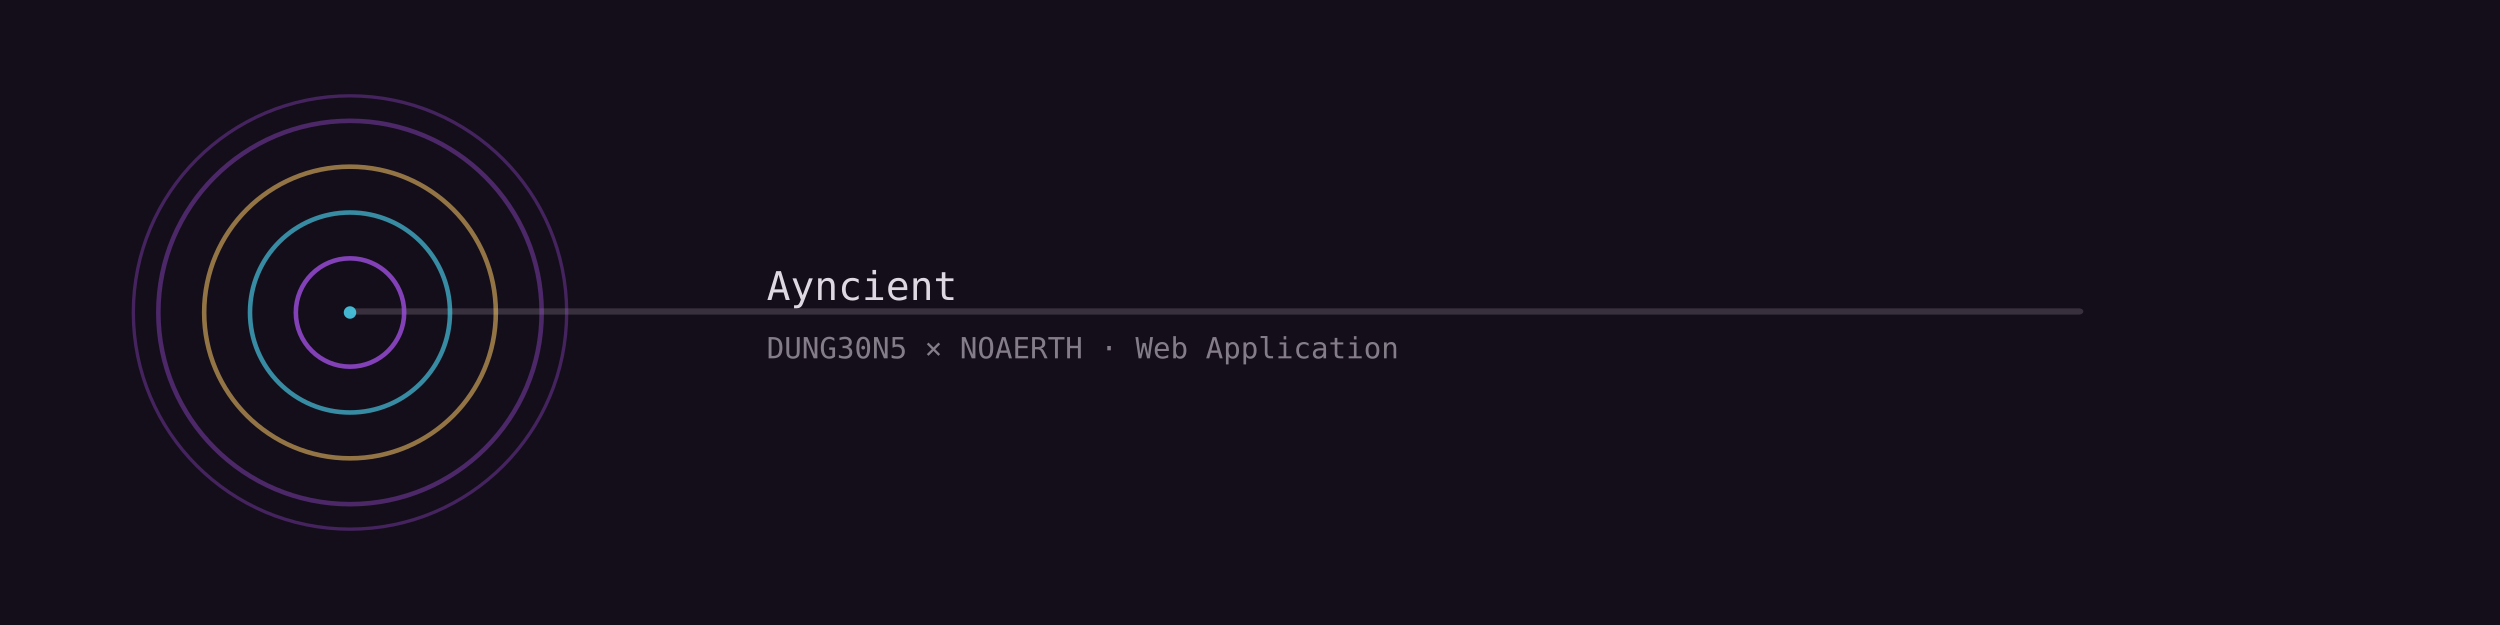
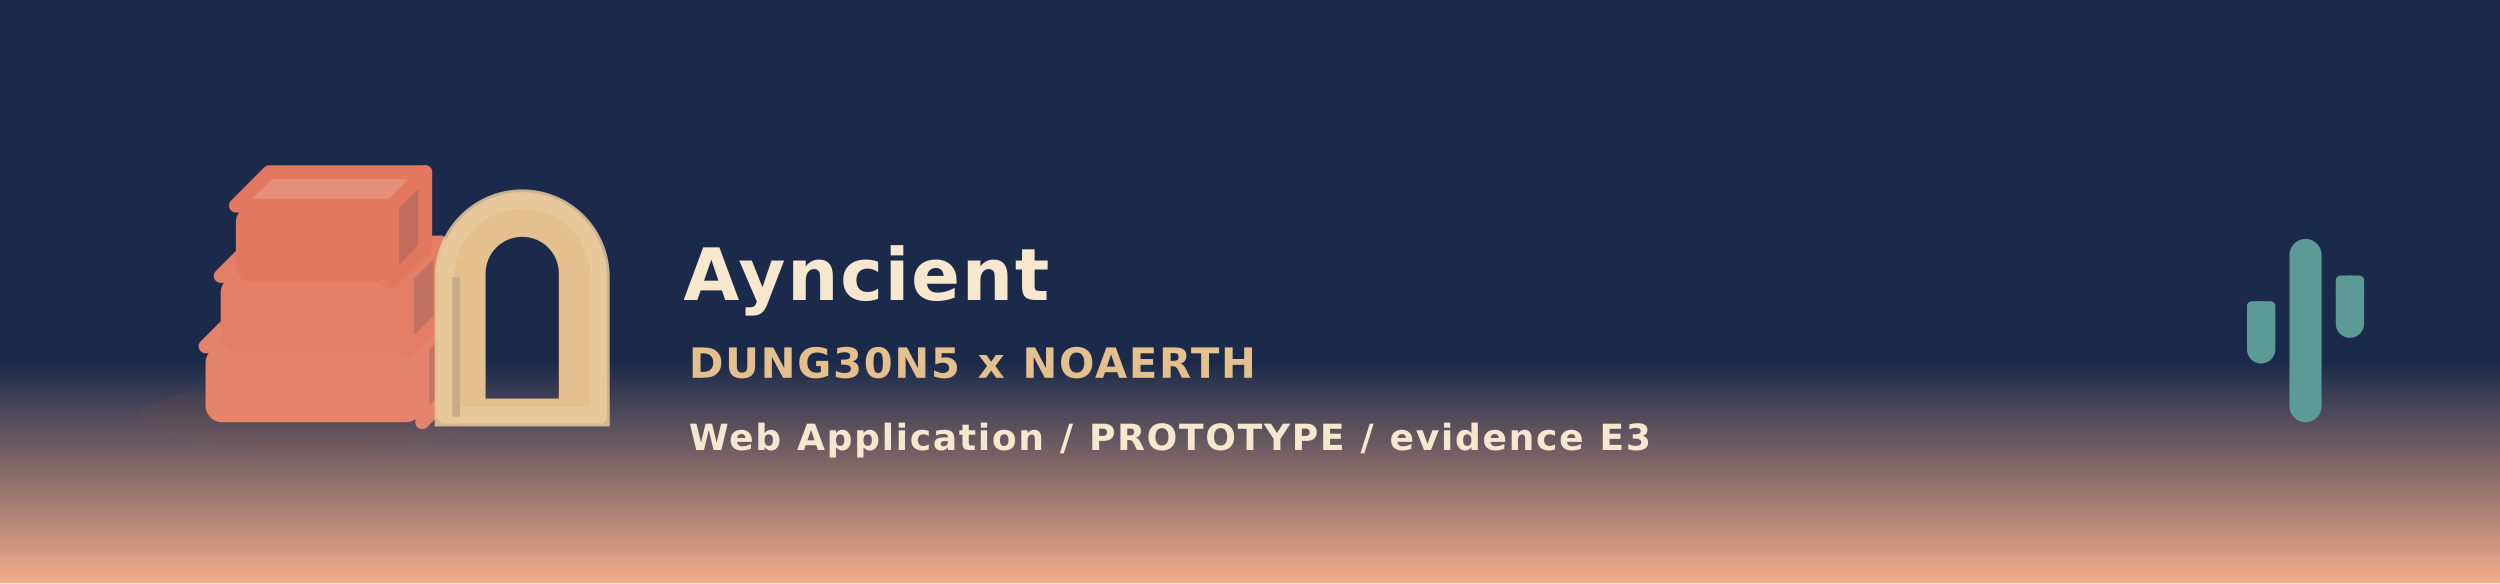
- <svg xmlns="http://www.w3.org/2000/svg" viewBox="0 0 1200 300" width="1200" height="300" role="img" aria-label="Ayncient identity object">
-   <rect width="1200" height="300" fill="#140d1a" />
-   <defs>
-     <linearGradient id="gft" x1="0" y1="0" x2="1" y2="1">
-       <stop offset="0%" stop-color="#9d4edd" />
-       <stop offset="100%" stop-color="#48cae4" />
-     </linearGradient>
-   </defs>
-   <rect x="168.00" y="148.00" width="832.00" height="3.00" rx="2.00" fill="rgba(244,238,248,0.160)" opacity="1.00" />
-   <circle cx="168.00" cy="150.00" r="26.00" fill="none" stroke="rgba(157,78,221,0.800)" stroke-width="2.20" opacity="1.00" />
-   <circle cx="168.00" cy="150.00" r="48.00" fill="none" stroke="rgba(72,202,228,0.670)" stroke-width="2.20" opacity="1.00" />
-   <circle cx="168.00" cy="150.00" r="70.00" fill="none" stroke="rgba(255,203,105,0.540)" stroke-width="2.20" opacity="1.00" />
-   <circle cx="168.00" cy="150.00" r="92.00" fill="none" stroke="rgba(157,78,221,0.410)" stroke-width="2.20" opacity="1.00" />
+ <svg xmlns="http://www.w3.org/2000/svg" width="900" height="210" viewBox="0 0 900 210" role="img" aria-label="Ayncient - identity object">
+   <linearGradient id="skyf" x1="0" y1="0" x2="0" y2="1">
+     <stop offset="0" stop-color="#1b2a4a" />
+     <stop offset="0.62" stop-color="#1b2a4a" />
+     <stop offset="1" stop-color="#f3ad8a" />
+   </linearGradient>
+   <rect width="900" height="210" fill="url(#skyf)" />
+   <rect x="0" y="352" width="900" height="-142" fill="#e3c08d" />
+   <rect x="0" y="352" width="900" height="3" fill="#e6c596" />
+   <ellipse cx="112" cy="150" rx="62" ry="12" fill="rgba(138,90,68,0.11)" />
  <g>
-     <circle cx="168.00" cy="150.00" r="104.00" fill="none" stroke="rgba(157,78,221,0.350)" stroke-width="1.60" opacity="1.00" />
-     <animate attributeName="opacity" values="0.25;1.0;0.25" dur="12.7s" begin="0s" repeatCount="indefinite" />
+     <path d="M74,124.67 L152,124.67 L164,112.67 L86,112.67 Z" fill="#e99a82" stroke="#e5846c" stroke-width="5" stroke-linejoin="round" />
+     <path d="M152,124.67 L164,112.67 L164,140 L152,152 Z" fill="#c37566" stroke="#e5846c" stroke-width="5" stroke-linejoin="round" />
+     <rect x="74" y="124.67" width="78" height="27.33" rx="6" fill="#e5846c" />
+     <path d="M79.46,99.33 L146.54,99.33 L158.54,87.33 L91.46,87.33 Z" fill="#e8957d" stroke="#e47e66" stroke-width="5" stroke-linejoin="round" />
+     <path d="M146.54,99.33 L158.54,87.33 L158.54,114.67 L146.54,126.67 Z" fill="#c27061" stroke="#e47e66" stroke-width="5" stroke-linejoin="round" />
+     <rect x="79.46" y="99.33" width="67.08" height="27.33" rx="6" fill="#e47e66" />
+     <path d="M84.92,74 L141.08,74 L153.08,62 L96.92,62 Z" fill="#e79079" stroke="#e37861" stroke-width="5" stroke-linejoin="round" />
+     <path d="M141.08,74 L153.08,62 L153.08,89.33 L141.08,101.33 Z" fill="#c16b5d" stroke="#e37861" stroke-width="5" stroke-linejoin="round" />
+     <rect x="84.92" y="74" width="56.16" height="27.33" rx="6" fill="#e37861" />
+     <animate attributeName="opacity" values="0.72;1;0.72" dur="6s" begin="0s" repeatCount="indefinite" />
  </g>
-   <circle cx="168" cy="150" r="3" fill="rgba(72,202,228,0.900)">
-     <animate attributeName="opacity" values="0.35;0.95;0.35" dur="12.7s" begin="0s" repeatCount="indefinite" />
-   </circle>
-   <text x="368" y="144" font-family="ui-monospace,Menlo,monospace" font-size="19" fill="rgba(244,238,248,0.900)">Ayncient</text>
-   <text x="368" y="172" font-family="ui-monospace,Menlo,monospace" font-size="14" fill="rgba(244,238,248,0.500)">DUNG30N5 × NOAERTH · Web Application</text>
+   <path d="M160,150 L160,99.68 A28,28 0 0 1 216,99.68 L216,150 Z M172.32,146 L172.32,98.43 A15.68,15.68 0 0 1 203.68,98.43 L203.68,146 Z" fill="#e3c08d" fill-rule="evenodd" stroke="#e3c08d" stroke-width="5" stroke-linejoin="round" />
+   <path d="M160,150 L160,99.68 A28,28 0 0 1 216,99.68 L216,150 Z" fill="none" stroke="#e8c99d" stroke-width="7" stroke-linecap="round" opacity="0.85" />
+   <rect x="162.8" y="99.68" width="2.8" height="50.32" fill="#c7ab84" />
+   <text x="246" y="108" font-family="Verdana,DejaVu Sans,sans-serif" font-size="26" font-weight="700" letter-spacing="0.6" fill="#f6e7ce" text-anchor="start">Ayncient</text>
+   <text x="248" y="136" font-family="Verdana,DejaVu Sans,sans-serif" font-size="15" font-weight="700" letter-spacing="0.6" fill="#e3c08d" text-anchor="start">DUNG30N5 x NOAERTH</text>
+   <text x="248" y="162" font-family="Verdana,DejaVu Sans,sans-serif" font-size="13" font-weight="700" letter-spacing="0.6" fill="#f6e7ce" text-anchor="start">Web Application  /  PROTOTYPE  /  evidence E3</text>
+   <rect x="824.22" y="86" width="11.56" height="66" rx="5.78" fill="#5b9a97" />
+   <rect x="808.92" y="108.44" width="10.2" height="22.44" rx="5.1" fill="#5b9a97" />
+   <rect x="808.92" y="108.44" width="10.2" height="6.6" rx="1.7" fill="#5b9a97" />
+   <rect x="840.88" y="99.2" width="10.2" height="22.44" rx="5.1" fill="#5b9a97" />
+   <rect x="840.88" y="99.2" width="10.2" height="6.6" rx="1.7" fill="#5b9a97" />
</svg>
